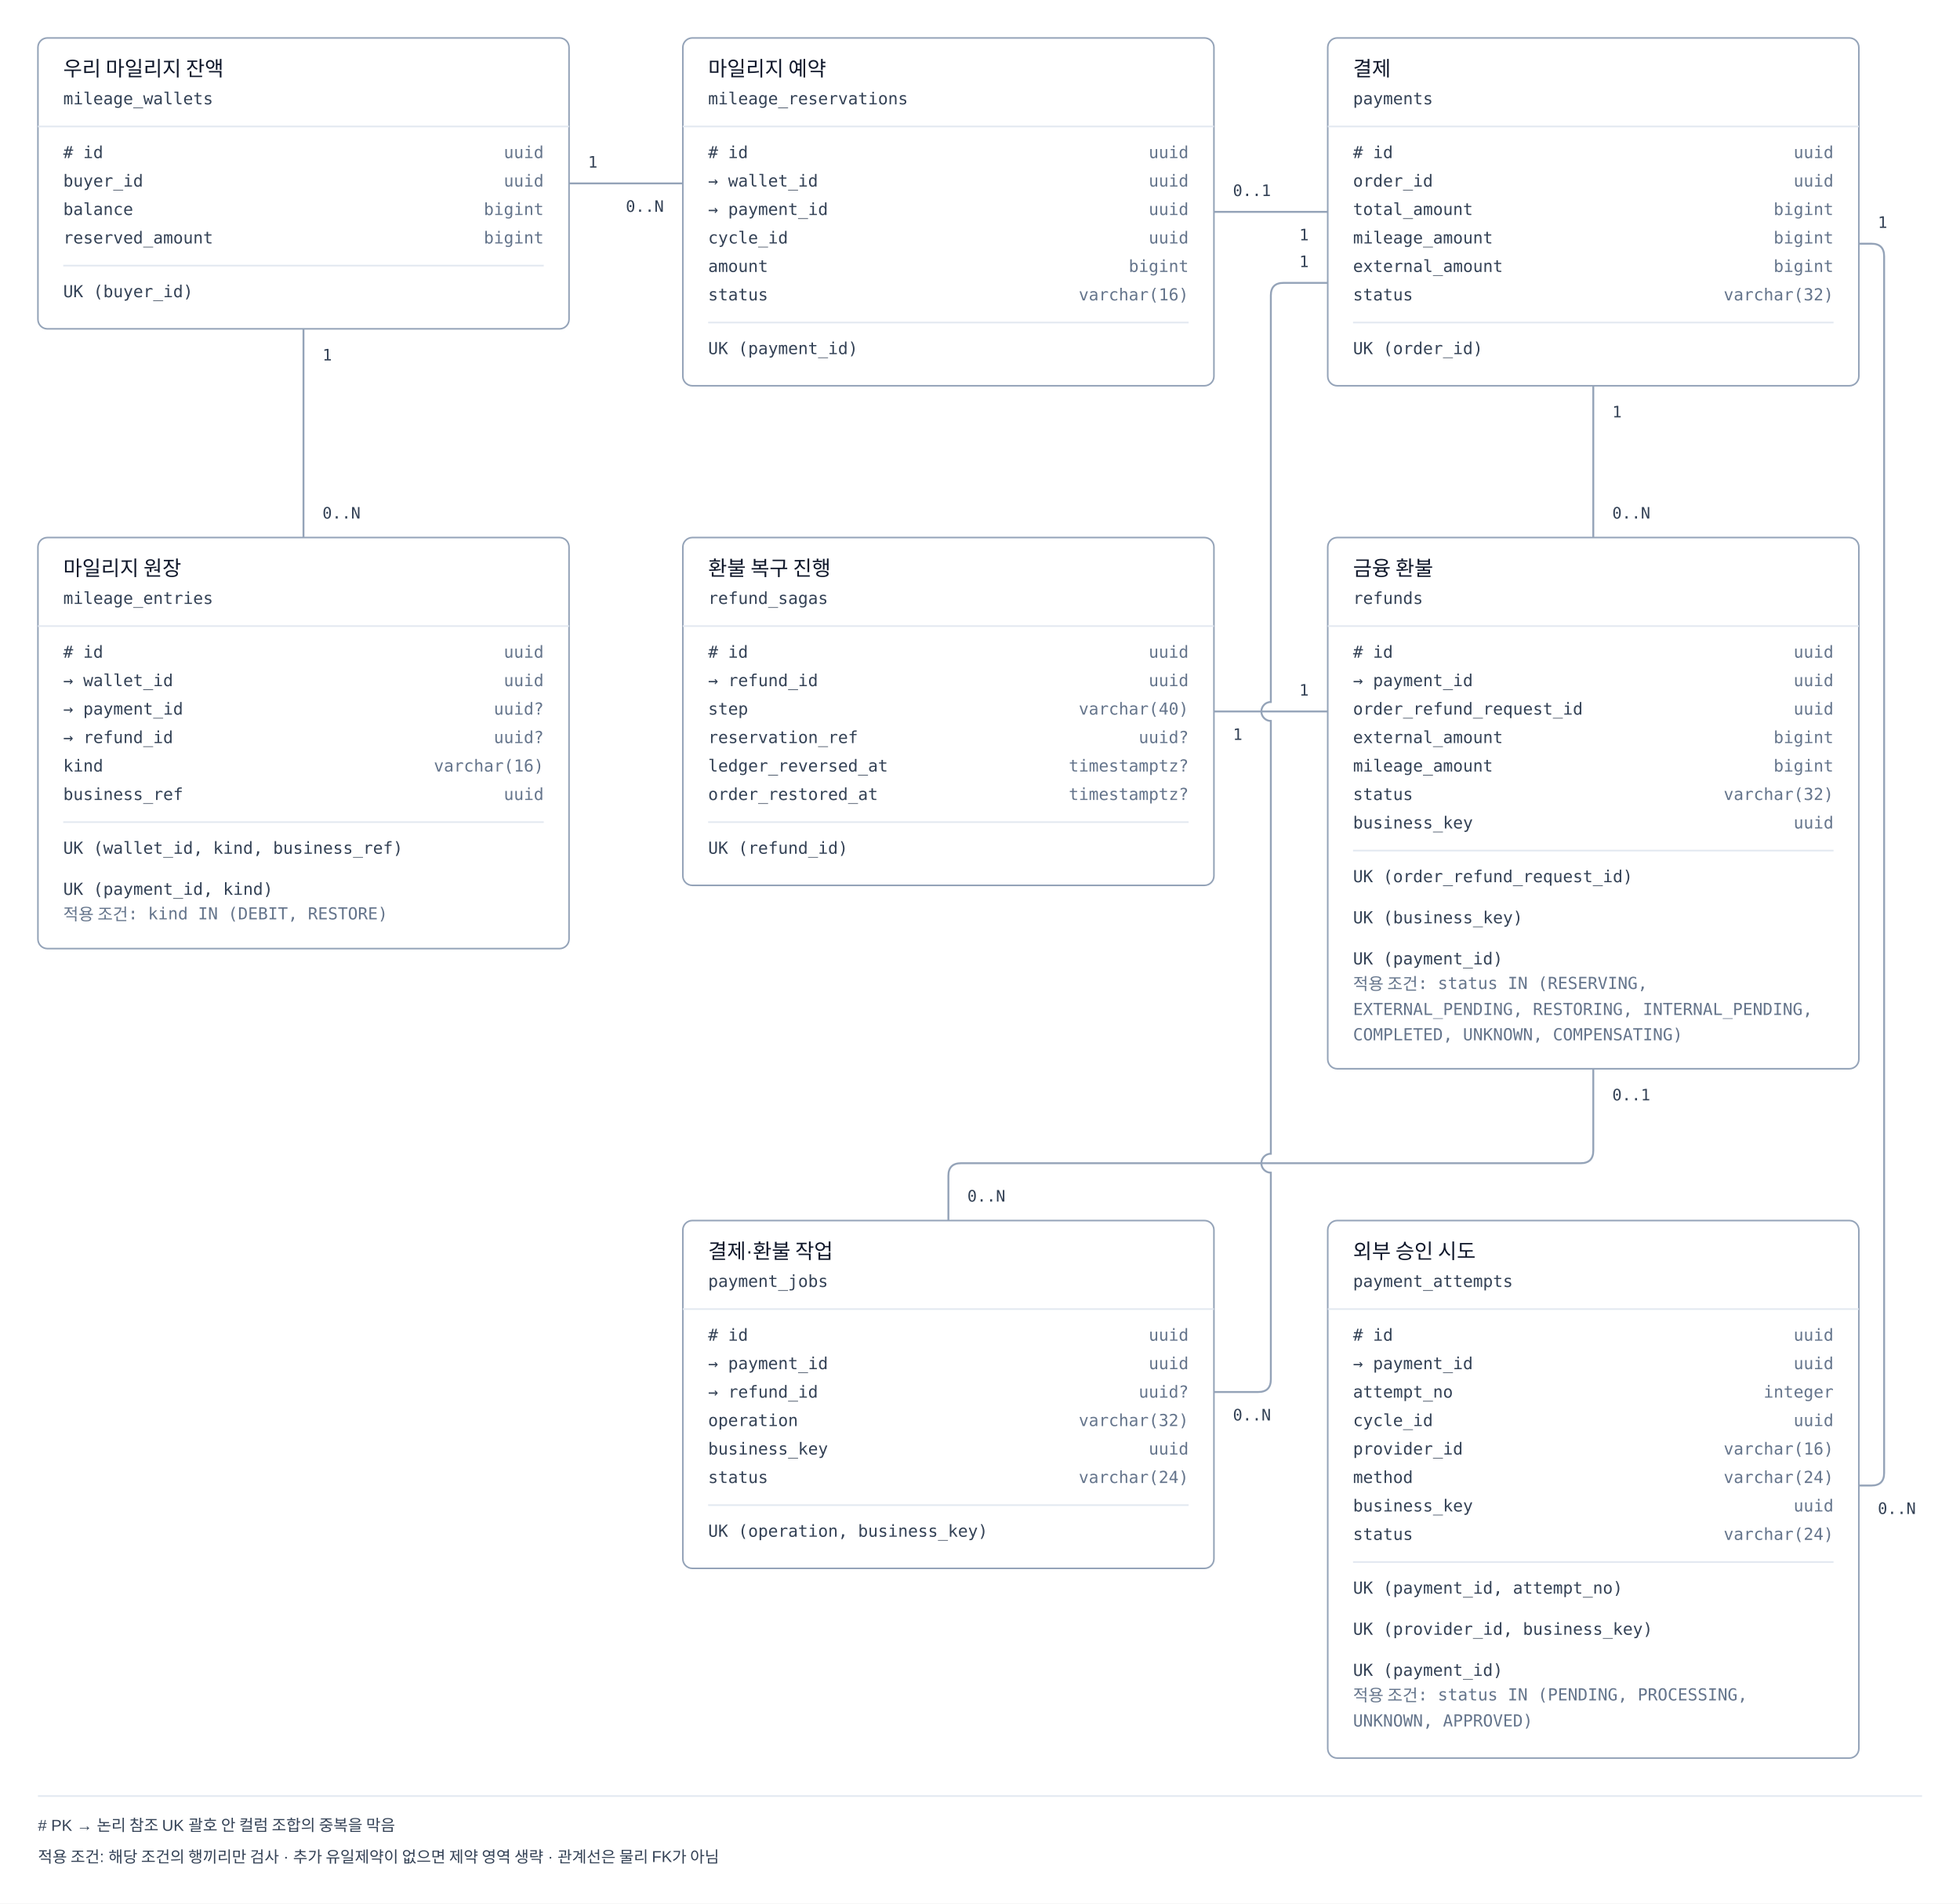
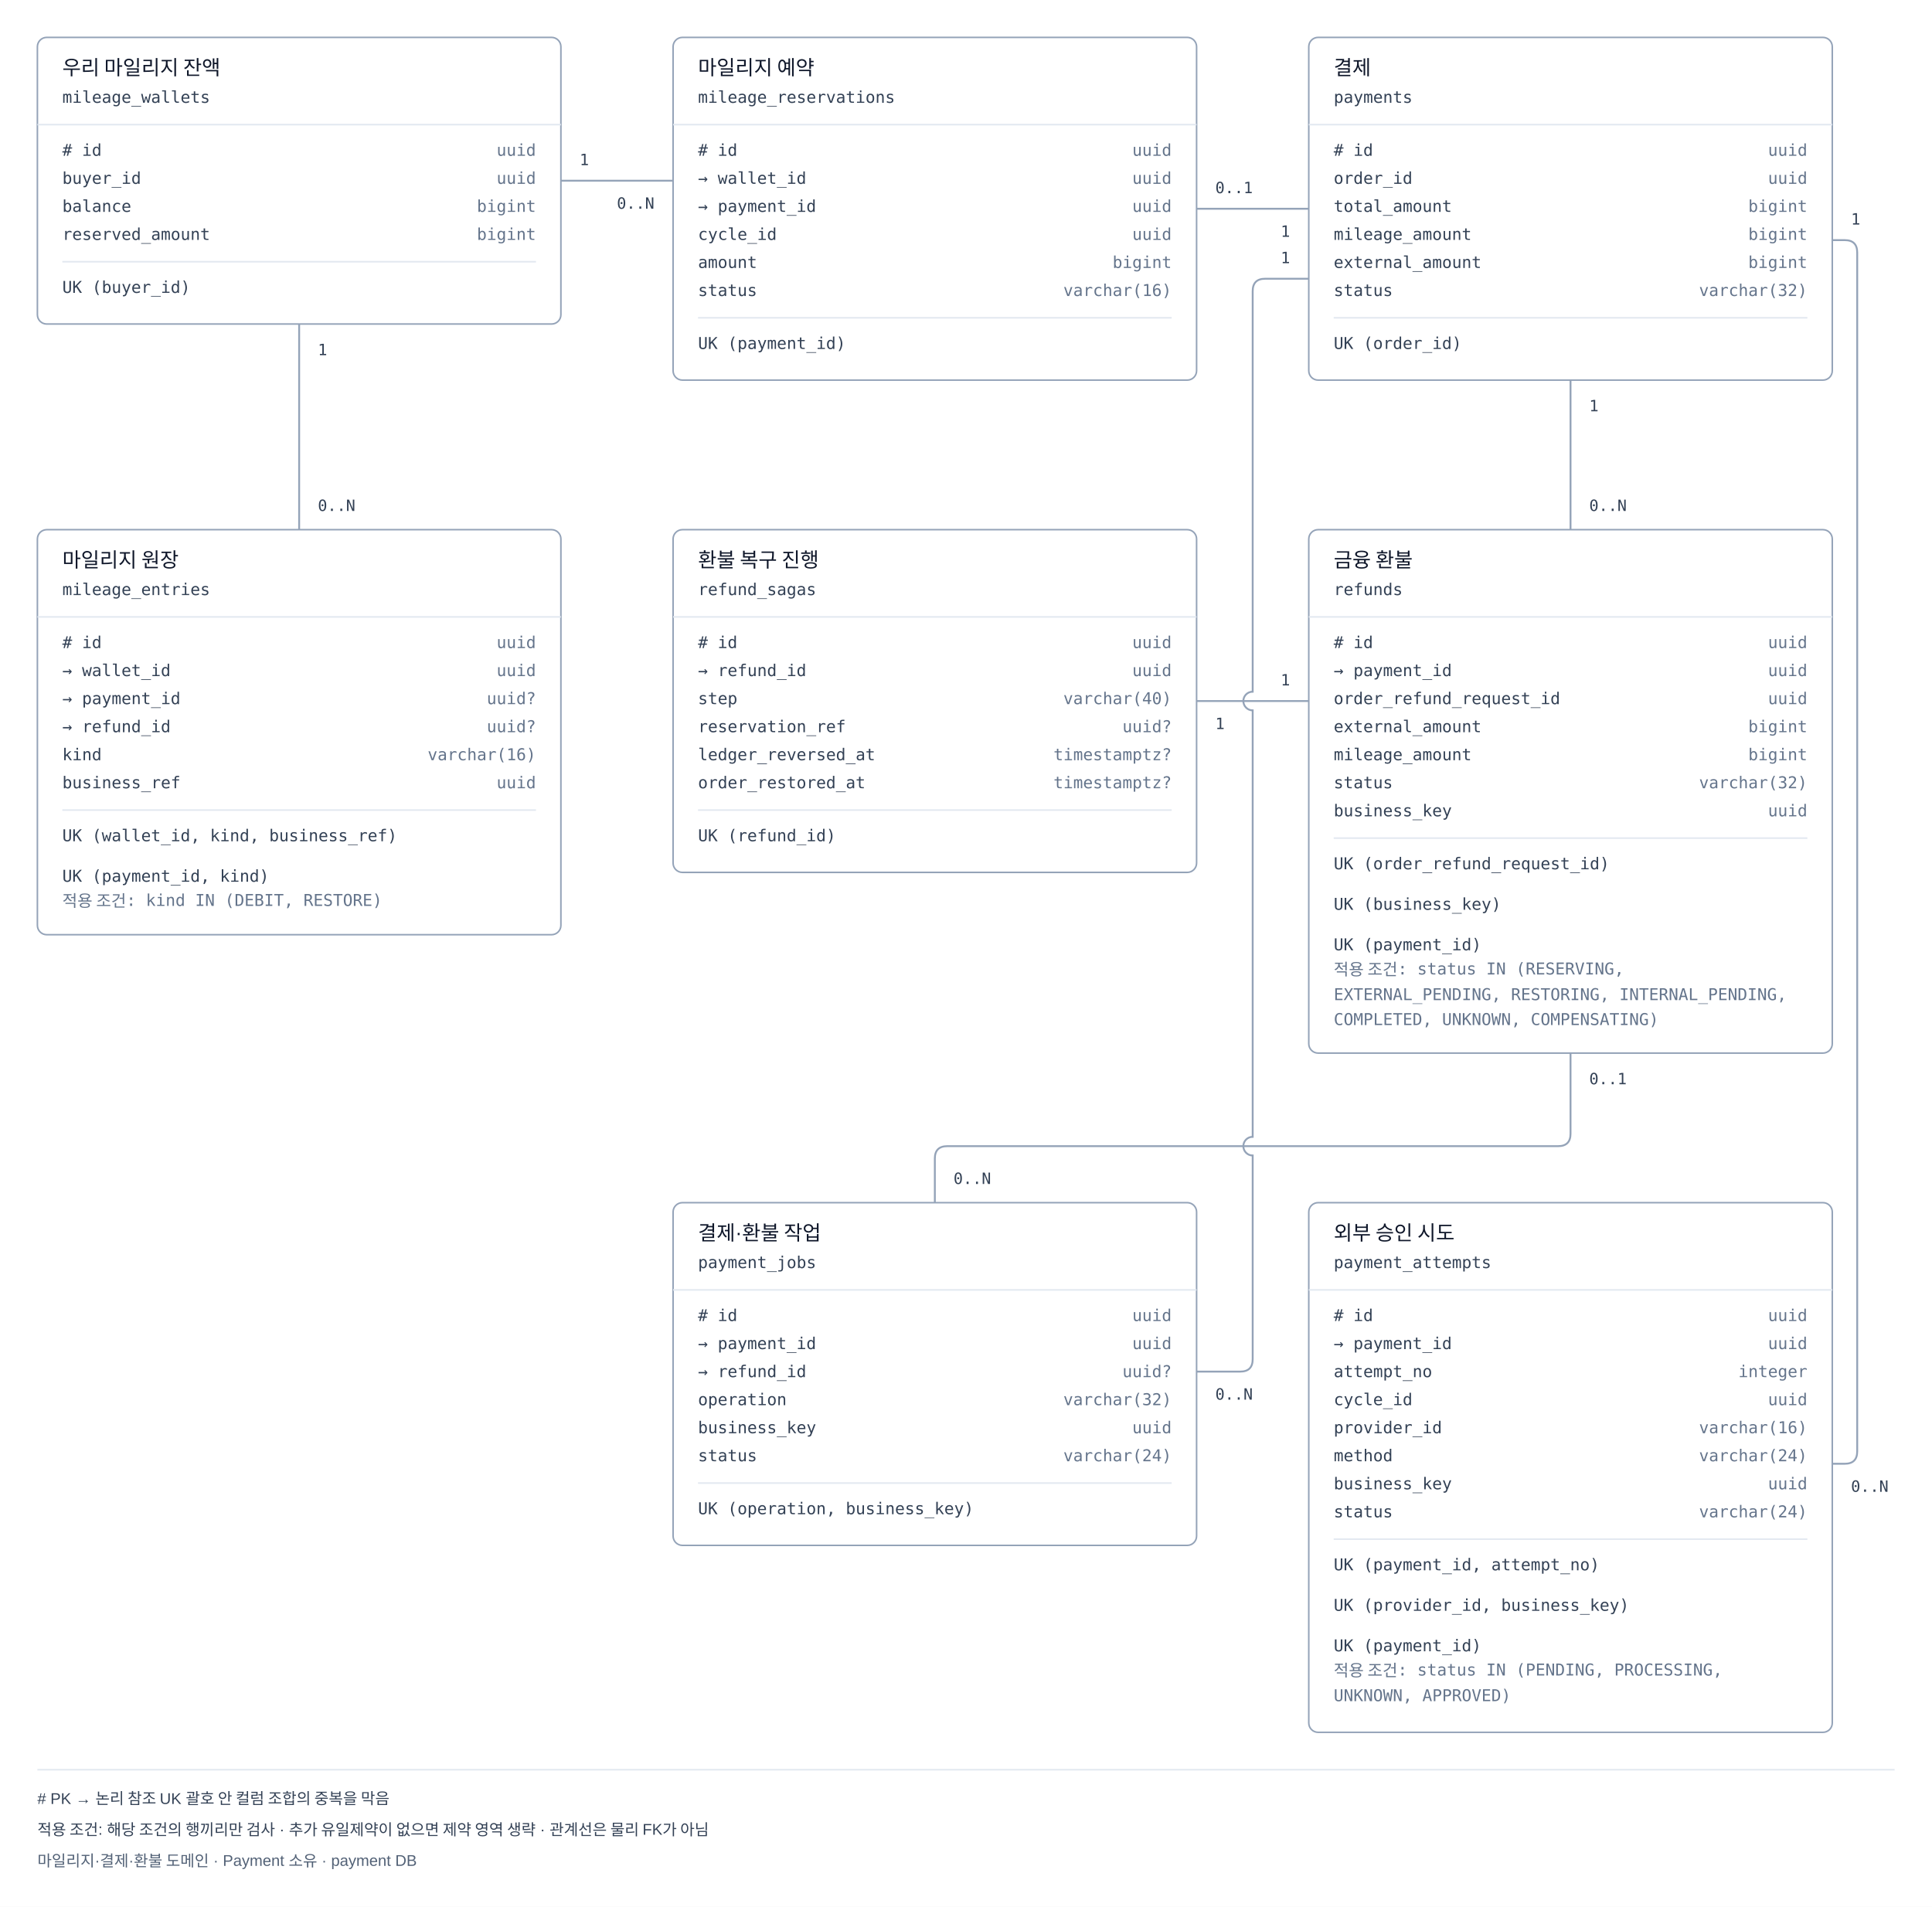
- <svg xmlns="http://www.w3.org/2000/svg" width="1240" height="1204" viewBox="0 0 1240 1204" role="img" aria-labelledby="title desc">
-   <rect width="1240" height="1204" fill="#ffffff" />
+ <svg xmlns="http://www.w3.org/2000/svg" width="1240" height="1224" viewBox="0 0 1240 1224" role="img" aria-labelledby="title desc">
+   <rect width="1240" height="1224" fill="#ffffff" />
  <path data-relation="mileage_wallets:mileage_reservations" d="M360,116 L432,116" fill="none" stroke="#94a3b8" stroke-width="1.2" stroke-linecap="round" />
  <path data-relation="mileage_reservations:payments" d="M768,134 L840,134" fill="none" stroke="#94a3b8" stroke-width="1.2" stroke-linecap="round" />
  <path data-relation="mileage_wallets:mileage_entries" d="M192,208 L192,340" fill="none" stroke="#94a3b8" stroke-width="1.2" stroke-linecap="round" />
  <path data-relation="payments:refunds" d="M1008,244 L1008,340" fill="none" stroke="#94a3b8" stroke-width="1.2" stroke-linecap="round" />
  <path data-relation="refunds:refund_sagas" d="M840,450 L768,450" fill="none" stroke="#94a3b8" stroke-width="1.2" stroke-linecap="round" />
  <path data-relation="refunds:payment_jobs" d="M1008,676 L1008,727.733 Q1008,735.733 1000,735.733 L608,735.733 Q600,735.733 600,743.733 L600,772" fill="none" stroke="#94a3b8" stroke-width="1.2" stroke-linecap="round" />
  <path data-relation="payments:payment_attempts" d="M1176,154.141 L1184,154.141 Q1192,154.141 1192,162.141 L1192,931.604 Q1192,939.604 1184,939.604 L1176,939.604" fill="none" stroke="#94a3b8" stroke-width="1.2" stroke-linecap="round" />
  <path data-relation="payments:payment_jobs" d="M840,178.929 L812,178.929 Q804,178.929 804,186.929 L804,444 a6,6 0 0,0 0,12 L804,729.733 a6,6 0 0,0 0,12 L804,872.449 Q804,880.449 796,880.449 L768,880.449" fill="none" stroke="#94a3b8" stroke-width="1.2" stroke-linecap="round" />
  <g data-entity="mileage_wallets" data-box="24,24,336,184">
    <rect x="24.0" y="24" width="336.0" height="184" rx="6" fill="#ffffff" stroke="#94a3b8" stroke-width="1" />
    <text x="40.0" y="48" fill="#0f172a" font-family="Geist, Arial, Apple SD Gothic Neo, sans-serif" font-size="13" font-weight="500" data-role="entity-title">우리 마일리지 잔액</text>
    <text x="40.0" y="66" fill="#334155" font-family="Geist Mono, SFMono-Regular, monospace" font-size="10.5" font-weight="400" data-role="table-name">mileage_wallets</text>
    <path d="M24,80h336" stroke="#e2e8f0" />
    <text x="40.0" y="100" fill="#334155" font-family="Geist Mono, SFMono-Regular, monospace" font-size="10.5" font-weight="400" data-role="field">
      <tspan x="40.0"># id</tspan>
      <tspan x="344.0" text-anchor="end" fill="#64748b"> uuid</tspan>
    </text>
    <text x="40.0" y="118" fill="#334155" font-family="Geist Mono, SFMono-Regular, monospace" font-size="10.5" font-weight="400" data-role="field">
      <tspan x="40.0">buyer_id</tspan>
      <tspan x="344.0" text-anchor="end" fill="#64748b"> uuid</tspan>
    </text>
    <text x="40.0" y="136" fill="#334155" font-family="Geist Mono, SFMono-Regular, monospace" font-size="10.5" font-weight="400" data-role="field">
      <tspan x="40.0">balance</tspan>
      <tspan x="344.0" text-anchor="end" fill="#64748b"> bigint</tspan>
    </text>
    <text x="40.0" y="154" fill="#334155" font-family="Geist Mono, SFMono-Regular, monospace" font-size="10.5" font-weight="400" data-role="field">
      <tspan x="40.0">reserved_amount</tspan>
      <tspan x="344.0" text-anchor="end" fill="#64748b"> bigint</tspan>
    </text>
    <path d="M40,168h304" stroke="#e2e8f0" />
    <g data-constraint="UK" data-columns="buyer_id" data-condition="">
      <text x="40.0" y="188" fill="#334155" font-family="Geist Mono, SFMono-Regular, monospace" font-size="10.5" font-weight="500" data-role="unique-key">UK (buyer_id)</text>
    </g>
  </g>
  <g data-entity="mileage_reservations" data-box="432,24,336,220">
    <rect x="432.0" y="24" width="336.0" height="220" rx="6" fill="#ffffff" stroke="#94a3b8" stroke-width="1" />
    <text x="448.0" y="48" fill="#0f172a" font-family="Geist, Arial, Apple SD Gothic Neo, sans-serif" font-size="13" font-weight="500" data-role="entity-title">마일리지 예약</text>
    <text x="448.0" y="66" fill="#334155" font-family="Geist Mono, SFMono-Regular, monospace" font-size="10.5" font-weight="400" data-role="table-name">mileage_reservations</text>
    <path d="M432,80h336" stroke="#e2e8f0" />
    <text x="448.0" y="100" fill="#334155" font-family="Geist Mono, SFMono-Regular, monospace" font-size="10.5" font-weight="400" data-role="field">
      <tspan x="448.0"># id</tspan>
      <tspan x="752.0" text-anchor="end" fill="#64748b"> uuid</tspan>
    </text>
    <text x="448.0" y="118" fill="#334155" font-family="Geist Mono, SFMono-Regular, monospace" font-size="10.5" font-weight="400" data-role="field">
      <tspan x="448.0">→ wallet_id</tspan>
      <tspan x="752.0" text-anchor="end" fill="#64748b"> uuid</tspan>
    </text>
    <text x="448.0" y="136" fill="#334155" font-family="Geist Mono, SFMono-Regular, monospace" font-size="10.5" font-weight="400" data-role="field">
      <tspan x="448.0">→ payment_id</tspan>
      <tspan x="752.0" text-anchor="end" fill="#64748b"> uuid</tspan>
    </text>
    <text x="448.0" y="154" fill="#334155" font-family="Geist Mono, SFMono-Regular, monospace" font-size="10.5" font-weight="400" data-role="field">
      <tspan x="448.0">cycle_id</tspan>
      <tspan x="752.0" text-anchor="end" fill="#64748b"> uuid</tspan>
    </text>
    <text x="448.0" y="172" fill="#334155" font-family="Geist Mono, SFMono-Regular, monospace" font-size="10.5" font-weight="400" data-role="field">
      <tspan x="448.0">amount</tspan>
      <tspan x="752.0" text-anchor="end" fill="#64748b"> bigint</tspan>
    </text>
    <text x="448.0" y="190" fill="#334155" font-family="Geist Mono, SFMono-Regular, monospace" font-size="10.5" font-weight="400" data-role="field">
      <tspan x="448.0">status</tspan>
      <tspan x="752.0" text-anchor="end" fill="#64748b"> varchar(16)</tspan>
    </text>
    <path d="M448,204h304" stroke="#e2e8f0" />
    <g data-constraint="UK" data-columns="payment_id" data-condition="">
      <text x="448.0" y="224" fill="#334155" font-family="Geist Mono, SFMono-Regular, monospace" font-size="10.5" font-weight="500" data-role="unique-key">UK (payment_id)</text>
    </g>
  </g>
  <g data-entity="payments" data-box="840,24,336,220">
    <rect x="840.0" y="24" width="336.0" height="220" rx="6" fill="#ffffff" stroke="#94a3b8" stroke-width="1" />
    <text x="856.0" y="48" fill="#0f172a" font-family="Geist, Arial, Apple SD Gothic Neo, sans-serif" font-size="13" font-weight="500" data-role="entity-title">결제</text>
    <text x="856.0" y="66" fill="#334155" font-family="Geist Mono, SFMono-Regular, monospace" font-size="10.5" font-weight="400" data-role="table-name">payments</text>
    <path d="M840,80h336" stroke="#e2e8f0" />
    <text x="856.0" y="100" fill="#334155" font-family="Geist Mono, SFMono-Regular, monospace" font-size="10.5" font-weight="400" data-role="field">
      <tspan x="856.0"># id</tspan>
      <tspan x="1160.0" text-anchor="end" fill="#64748b"> uuid</tspan>
    </text>
    <text x="856.0" y="118" fill="#334155" font-family="Geist Mono, SFMono-Regular, monospace" font-size="10.5" font-weight="400" data-role="field">
      <tspan x="856.0">order_id</tspan>
      <tspan x="1160.0" text-anchor="end" fill="#64748b"> uuid</tspan>
    </text>
    <text x="856.0" y="136" fill="#334155" font-family="Geist Mono, SFMono-Regular, monospace" font-size="10.5" font-weight="400" data-role="field">
      <tspan x="856.0">total_amount</tspan>
      <tspan x="1160.0" text-anchor="end" fill="#64748b"> bigint</tspan>
    </text>
    <text x="856.0" y="154" fill="#334155" font-family="Geist Mono, SFMono-Regular, monospace" font-size="10.5" font-weight="400" data-role="field">
      <tspan x="856.0">mileage_amount</tspan>
      <tspan x="1160.0" text-anchor="end" fill="#64748b"> bigint</tspan>
    </text>
    <text x="856.0" y="172" fill="#334155" font-family="Geist Mono, SFMono-Regular, monospace" font-size="10.5" font-weight="400" data-role="field">
      <tspan x="856.0">external_amount</tspan>
      <tspan x="1160.0" text-anchor="end" fill="#64748b"> bigint</tspan>
    </text>
    <text x="856.0" y="190" fill="#334155" font-family="Geist Mono, SFMono-Regular, monospace" font-size="10.5" font-weight="400" data-role="field">
      <tspan x="856.0">status</tspan>
      <tspan x="1160.0" text-anchor="end" fill="#64748b"> varchar(32)</tspan>
    </text>
    <path d="M856,204h304" stroke="#e2e8f0" />
    <g data-constraint="UK" data-columns="order_id" data-condition="">
      <text x="856.0" y="224" fill="#334155" font-family="Geist Mono, SFMono-Regular, monospace" font-size="10.5" font-weight="500" data-role="unique-key">UK (order_id)</text>
    </g>
  </g>
  <g data-entity="mileage_entries" data-box="24,340,336,260">
    <rect x="24.0" y="340" width="336.0" height="260" rx="6" fill="#ffffff" stroke="#94a3b8" stroke-width="1" />
    <text x="40.0" y="364" fill="#0f172a" font-family="Geist, Arial, Apple SD Gothic Neo, sans-serif" font-size="13" font-weight="500" data-role="entity-title">마일리지 원장</text>
    <text x="40.0" y="382" fill="#334155" font-family="Geist Mono, SFMono-Regular, monospace" font-size="10.5" font-weight="400" data-role="table-name">mileage_entries</text>
    <path d="M24,396h336" stroke="#e2e8f0" />
    <text x="40.0" y="416" fill="#334155" font-family="Geist Mono, SFMono-Regular, monospace" font-size="10.5" font-weight="400" data-role="field">
      <tspan x="40.0"># id</tspan>
      <tspan x="344.0" text-anchor="end" fill="#64748b"> uuid</tspan>
    </text>
    <text x="40.0" y="434" fill="#334155" font-family="Geist Mono, SFMono-Regular, monospace" font-size="10.5" font-weight="400" data-role="field">
      <tspan x="40.0">→ wallet_id</tspan>
      <tspan x="344.0" text-anchor="end" fill="#64748b"> uuid</tspan>
    </text>
    <text x="40.0" y="452" fill="#334155" font-family="Geist Mono, SFMono-Regular, monospace" font-size="10.5" font-weight="400" data-role="field">
      <tspan x="40.0">→ payment_id</tspan>
      <tspan x="344.0" text-anchor="end" fill="#64748b"> uuid?</tspan>
    </text>
    <text x="40.0" y="470" fill="#334155" font-family="Geist Mono, SFMono-Regular, monospace" font-size="10.5" font-weight="400" data-role="field">
      <tspan x="40.0">→ refund_id</tspan>
      <tspan x="344.0" text-anchor="end" fill="#64748b"> uuid?</tspan>
    </text>
    <text x="40.0" y="488" fill="#334155" font-family="Geist Mono, SFMono-Regular, monospace" font-size="10.5" font-weight="400" data-role="field">
      <tspan x="40.0">kind</tspan>
      <tspan x="344.0" text-anchor="end" fill="#64748b"> varchar(16)</tspan>
    </text>
    <text x="40.0" y="506" fill="#334155" font-family="Geist Mono, SFMono-Regular, monospace" font-size="10.5" font-weight="400" data-role="field">
      <tspan x="40.0">business_ref</tspan>
      <tspan x="344.0" text-anchor="end" fill="#64748b"> uuid</tspan>
    </text>
    <path d="M40,520h304" stroke="#e2e8f0" />
    <g data-constraint="UK" data-columns="wallet_id,kind,business_ref" data-condition="">
      <text x="40.0" y="540" fill="#334155" font-family="Geist Mono, SFMono-Regular, monospace" font-size="10.5" font-weight="500" data-role="unique-key">UK (wallet_id, kind, business_ref)</text>
    </g>
    <g data-constraint="PUK" data-columns="payment_id,kind" data-condition="kind IN (DEBIT,RESTORE)">
      <text x="40.0" y="566" fill="#334155" font-family="Geist Mono, SFMono-Regular, monospace" font-size="10.5" font-weight="500" data-role="unique-key">UK (payment_id, kind)</text>
      <text x="40.0" y="582" fill="#64748b" font-family="Geist Mono, SFMono-Regular, monospace" font-size="10.5" font-weight="400" data-role="unique-condition">적용 조건: kind IN (DEBIT, RESTORE)</text>
    </g>
  </g>
  <g data-entity="refund_sagas" data-box="432,340,336,220">
    <rect x="432.0" y="340" width="336.0" height="220" rx="6" fill="#ffffff" stroke="#94a3b8" stroke-width="1" />
    <text x="448.0" y="364" fill="#0f172a" font-family="Geist, Arial, Apple SD Gothic Neo, sans-serif" font-size="13" font-weight="500" data-role="entity-title">환불 복구 진행</text>
    <text x="448.0" y="382" fill="#334155" font-family="Geist Mono, SFMono-Regular, monospace" font-size="10.5" font-weight="400" data-role="table-name">refund_sagas</text>
    <path d="M432,396h336" stroke="#e2e8f0" />
    <text x="448.0" y="416" fill="#334155" font-family="Geist Mono, SFMono-Regular, monospace" font-size="10.5" font-weight="400" data-role="field">
      <tspan x="448.0"># id</tspan>
      <tspan x="752.0" text-anchor="end" fill="#64748b"> uuid</tspan>
    </text>
    <text x="448.0" y="434" fill="#334155" font-family="Geist Mono, SFMono-Regular, monospace" font-size="10.5" font-weight="400" data-role="field">
      <tspan x="448.0">→ refund_id</tspan>
      <tspan x="752.0" text-anchor="end" fill="#64748b"> uuid</tspan>
    </text>
    <text x="448.0" y="452" fill="#334155" font-family="Geist Mono, SFMono-Regular, monospace" font-size="10.5" font-weight="400" data-role="field">
      <tspan x="448.0">step</tspan>
      <tspan x="752.0" text-anchor="end" fill="#64748b"> varchar(40)</tspan>
    </text>
    <text x="448.0" y="470" fill="#334155" font-family="Geist Mono, SFMono-Regular, monospace" font-size="10.5" font-weight="400" data-role="field">
      <tspan x="448.0">reservation_ref</tspan>
      <tspan x="752.0" text-anchor="end" fill="#64748b"> uuid?</tspan>
    </text>
    <text x="448.0" y="488" fill="#334155" font-family="Geist Mono, SFMono-Regular, monospace" font-size="10.5" font-weight="400" data-role="field">
      <tspan x="448.0">ledger_reversed_at</tspan>
      <tspan x="752.0" text-anchor="end" fill="#64748b"> timestamptz?</tspan>
    </text>
    <text x="448.0" y="506" fill="#334155" font-family="Geist Mono, SFMono-Regular, monospace" font-size="10.5" font-weight="400" data-role="field">
      <tspan x="448.0">order_restored_at</tspan>
      <tspan x="752.0" text-anchor="end" fill="#64748b"> timestamptz?</tspan>
    </text>
    <path d="M448,520h304" stroke="#e2e8f0" />
    <g data-constraint="UK" data-columns="refund_id" data-condition="">
      <text x="448.0" y="540" fill="#334155" font-family="Geist Mono, SFMono-Regular, monospace" font-size="10.5" font-weight="500" data-role="unique-key">UK (refund_id)</text>
    </g>
  </g>
  <g data-entity="refunds" data-box="840,340,336,336">
    <rect x="840.0" y="340" width="336.0" height="336" rx="6" fill="#ffffff" stroke="#94a3b8" stroke-width="1" />
    <text x="856.0" y="364" fill="#0f172a" font-family="Geist, Arial, Apple SD Gothic Neo, sans-serif" font-size="13" font-weight="500" data-role="entity-title">금융 환불</text>
    <text x="856.0" y="382" fill="#334155" font-family="Geist Mono, SFMono-Regular, monospace" font-size="10.5" font-weight="400" data-role="table-name">refunds</text>
    <path d="M840,396h336" stroke="#e2e8f0" />
    <text x="856.0" y="416" fill="#334155" font-family="Geist Mono, SFMono-Regular, monospace" font-size="10.5" font-weight="400" data-role="field">
      <tspan x="856.0"># id</tspan>
      <tspan x="1160.0" text-anchor="end" fill="#64748b"> uuid</tspan>
    </text>
    <text x="856.0" y="434" fill="#334155" font-family="Geist Mono, SFMono-Regular, monospace" font-size="10.5" font-weight="400" data-role="field">
      <tspan x="856.0">→ payment_id</tspan>
      <tspan x="1160.0" text-anchor="end" fill="#64748b"> uuid</tspan>
    </text>
    <text x="856.0" y="452" fill="#334155" font-family="Geist Mono, SFMono-Regular, monospace" font-size="10.5" font-weight="400" data-role="field">
      <tspan x="856.0">order_refund_request_id</tspan>
      <tspan x="1160.0" text-anchor="end" fill="#64748b"> uuid</tspan>
    </text>
    <text x="856.0" y="470" fill="#334155" font-family="Geist Mono, SFMono-Regular, monospace" font-size="10.5" font-weight="400" data-role="field">
      <tspan x="856.0">external_amount</tspan>
      <tspan x="1160.0" text-anchor="end" fill="#64748b"> bigint</tspan>
    </text>
    <text x="856.0" y="488" fill="#334155" font-family="Geist Mono, SFMono-Regular, monospace" font-size="10.5" font-weight="400" data-role="field">
      <tspan x="856.0">mileage_amount</tspan>
      <tspan x="1160.0" text-anchor="end" fill="#64748b"> bigint</tspan>
    </text>
    <text x="856.0" y="506" fill="#334155" font-family="Geist Mono, SFMono-Regular, monospace" font-size="10.5" font-weight="400" data-role="field">
      <tspan x="856.0">status</tspan>
      <tspan x="1160.0" text-anchor="end" fill="#64748b"> varchar(32)</tspan>
    </text>
    <text x="856.0" y="524" fill="#334155" font-family="Geist Mono, SFMono-Regular, monospace" font-size="10.5" font-weight="400" data-role="field">
      <tspan x="856.0">business_key</tspan>
      <tspan x="1160.0" text-anchor="end" fill="#64748b"> uuid</tspan>
    </text>
    <path d="M856,538h304" stroke="#e2e8f0" />
    <g data-constraint="UK" data-columns="order_refund_request_id" data-condition="">
      <text x="856.0" y="558" fill="#334155" font-family="Geist Mono, SFMono-Regular, monospace" font-size="10.5" font-weight="500" data-role="unique-key">UK (order_refund_request_id)</text>
    </g>
    <g data-constraint="UK" data-columns="business_key" data-condition="">
      <text x="856.0" y="584" fill="#334155" font-family="Geist Mono, SFMono-Regular, monospace" font-size="10.5" font-weight="500" data-role="unique-key">UK (business_key)</text>
    </g>
    <g data-constraint="PUK" data-columns="payment_id" data-condition="status IN (RESERVING,EXTERNAL_PENDING,RESTORING,INTERNAL_PENDING,COMPLETED,UNKNOWN,COMPENSATING)">
      <text x="856.0" y="610" fill="#334155" font-family="Geist Mono, SFMono-Regular, monospace" font-size="10.5" font-weight="500" data-role="unique-key">UK (payment_id)</text>
      <text x="856.0" y="626" fill="#64748b" font-family="Geist Mono, SFMono-Regular, monospace" font-size="10.5" font-weight="400" data-role="unique-condition">적용 조건: status IN (RESERVING,</text>
      <text x="856.0" y="642" fill="#64748b" font-family="Geist Mono, SFMono-Regular, monospace" font-size="10.5" font-weight="400" data-role="unique-condition">EXTERNAL_PENDING, RESTORING, INTERNAL_PENDING,</text>
      <text x="856.0" y="658" fill="#64748b" font-family="Geist Mono, SFMono-Regular, monospace" font-size="10.5" font-weight="400" data-role="unique-condition">COMPLETED, UNKNOWN, COMPENSATING)</text>
    </g>
  </g>
  <g data-entity="payment_jobs" data-box="432,772,336,220">
    <rect x="432.0" y="772" width="336.0" height="220" rx="6" fill="#ffffff" stroke="#94a3b8" stroke-width="1" />
    <text x="448.0" y="796" fill="#0f172a" font-family="Geist, Arial, Apple SD Gothic Neo, sans-serif" font-size="13" font-weight="500" data-role="entity-title">결제·환불 작업</text>
    <text x="448.0" y="814" fill="#334155" font-family="Geist Mono, SFMono-Regular, monospace" font-size="10.5" font-weight="400" data-role="table-name">payment_jobs</text>
    <path d="M432,828h336" stroke="#e2e8f0" />
    <text x="448.0" y="848" fill="#334155" font-family="Geist Mono, SFMono-Regular, monospace" font-size="10.5" font-weight="400" data-role="field">
      <tspan x="448.0"># id</tspan>
      <tspan x="752.0" text-anchor="end" fill="#64748b"> uuid</tspan>
    </text>
    <text x="448.0" y="866" fill="#334155" font-family="Geist Mono, SFMono-Regular, monospace" font-size="10.5" font-weight="400" data-role="field">
      <tspan x="448.0">→ payment_id</tspan>
      <tspan x="752.0" text-anchor="end" fill="#64748b"> uuid</tspan>
    </text>
    <text x="448.0" y="884" fill="#334155" font-family="Geist Mono, SFMono-Regular, monospace" font-size="10.5" font-weight="400" data-role="field">
      <tspan x="448.0">→ refund_id</tspan>
      <tspan x="752.0" text-anchor="end" fill="#64748b"> uuid?</tspan>
    </text>
    <text x="448.0" y="902" fill="#334155" font-family="Geist Mono, SFMono-Regular, monospace" font-size="10.5" font-weight="400" data-role="field">
      <tspan x="448.0">operation</tspan>
      <tspan x="752.0" text-anchor="end" fill="#64748b"> varchar(32)</tspan>
    </text>
    <text x="448.0" y="920" fill="#334155" font-family="Geist Mono, SFMono-Regular, monospace" font-size="10.5" font-weight="400" data-role="field">
      <tspan x="448.0">business_key</tspan>
      <tspan x="752.0" text-anchor="end" fill="#64748b"> uuid</tspan>
    </text>
    <text x="448.0" y="938" fill="#334155" font-family="Geist Mono, SFMono-Regular, monospace" font-size="10.5" font-weight="400" data-role="field">
      <tspan x="448.0">status</tspan>
      <tspan x="752.0" text-anchor="end" fill="#64748b"> varchar(24)</tspan>
    </text>
    <path d="M448,952h304" stroke="#e2e8f0" />
    <g data-constraint="UK" data-columns="operation,business_key" data-condition="">
      <text x="448.0" y="972" fill="#334155" font-family="Geist Mono, SFMono-Regular, monospace" font-size="10.5" font-weight="500" data-role="unique-key">UK (operation, business_key)</text>
    </g>
  </g>
  <g data-entity="payment_attempts" data-box="840,772,336,340">
    <rect x="840.0" y="772" width="336.0" height="340" rx="6" fill="#ffffff" stroke="#94a3b8" stroke-width="1" />
    <text x="856.0" y="796" fill="#0f172a" font-family="Geist, Arial, Apple SD Gothic Neo, sans-serif" font-size="13" font-weight="500" data-role="entity-title">외부 승인 시도</text>
    <text x="856.0" y="814" fill="#334155" font-family="Geist Mono, SFMono-Regular, monospace" font-size="10.5" font-weight="400" data-role="table-name">payment_attempts</text>
    <path d="M840,828h336" stroke="#e2e8f0" />
    <text x="856.0" y="848" fill="#334155" font-family="Geist Mono, SFMono-Regular, monospace" font-size="10.5" font-weight="400" data-role="field">
      <tspan x="856.0"># id</tspan>
      <tspan x="1160.0" text-anchor="end" fill="#64748b"> uuid</tspan>
    </text>
    <text x="856.0" y="866" fill="#334155" font-family="Geist Mono, SFMono-Regular, monospace" font-size="10.5" font-weight="400" data-role="field">
      <tspan x="856.0">→ payment_id</tspan>
      <tspan x="1160.0" text-anchor="end" fill="#64748b"> uuid</tspan>
    </text>
    <text x="856.0" y="884" fill="#334155" font-family="Geist Mono, SFMono-Regular, monospace" font-size="10.5" font-weight="400" data-role="field">
      <tspan x="856.0">attempt_no</tspan>
      <tspan x="1160.0" text-anchor="end" fill="#64748b"> integer</tspan>
    </text>
    <text x="856.0" y="902" fill="#334155" font-family="Geist Mono, SFMono-Regular, monospace" font-size="10.5" font-weight="400" data-role="field">
      <tspan x="856.0">cycle_id</tspan>
      <tspan x="1160.0" text-anchor="end" fill="#64748b"> uuid</tspan>
    </text>
    <text x="856.0" y="920" fill="#334155" font-family="Geist Mono, SFMono-Regular, monospace" font-size="10.5" font-weight="400" data-role="field">
      <tspan x="856.0">provider_id</tspan>
      <tspan x="1160.0" text-anchor="end" fill="#64748b"> varchar(16)</tspan>
    </text>
    <text x="856.0" y="938" fill="#334155" font-family="Geist Mono, SFMono-Regular, monospace" font-size="10.5" font-weight="400" data-role="field">
      <tspan x="856.0">method</tspan>
      <tspan x="1160.0" text-anchor="end" fill="#64748b"> varchar(24)</tspan>
    </text>
    <text x="856.0" y="956" fill="#334155" font-family="Geist Mono, SFMono-Regular, monospace" font-size="10.5" font-weight="400" data-role="field">
      <tspan x="856.0">business_key</tspan>
      <tspan x="1160.0" text-anchor="end" fill="#64748b"> uuid</tspan>
    </text>
    <text x="856.0" y="974" fill="#334155" font-family="Geist Mono, SFMono-Regular, monospace" font-size="10.5" font-weight="400" data-role="field">
      <tspan x="856.0">status</tspan>
      <tspan x="1160.0" text-anchor="end" fill="#64748b"> varchar(24)</tspan>
    </text>
    <path d="M856,988h304" stroke="#e2e8f0" />
    <g data-constraint="UK" data-columns="payment_id,attempt_no" data-condition="">
      <text x="856.0" y="1008" fill="#334155" font-family="Geist Mono, SFMono-Regular, monospace" font-size="10.5" font-weight="500" data-role="unique-key">UK (payment_id, attempt_no)</text>
    </g>
    <g data-constraint="UK" data-columns="provider_id,business_key" data-condition="">
      <text x="856.0" y="1034" fill="#334155" font-family="Geist Mono, SFMono-Regular, monospace" font-size="10.5" font-weight="500" data-role="unique-key">UK (provider_id, business_key)</text>
    </g>
    <g data-constraint="PUK" data-columns="payment_id" data-condition="status IN (PENDING,PROCESSING,UNKNOWN,APPROVED)">
      <text x="856.0" y="1060" fill="#334155" font-family="Geist Mono, SFMono-Regular, monospace" font-size="10.5" font-weight="500" data-role="unique-key">UK (payment_id)</text>
      <text x="856.0" y="1076" fill="#64748b" font-family="Geist Mono, SFMono-Regular, monospace" font-size="10.5" font-weight="400" data-role="unique-condition">적용 조건: status IN (PENDING, PROCESSING,</text>
      <text x="856.0" y="1092" fill="#64748b" font-family="Geist Mono, SFMono-Regular, monospace" font-size="10.5" font-weight="400" data-role="unique-condition">UNKNOWN, APPROVED)</text>
    </g>
  </g>
  <text x="372.0" y="106.0" fill="#334155" font-family="Geist Mono, SFMono-Regular, monospace" font-size="10" font-weight="400" data-role="cardinality" text-anchor="start" data-label-for="mileage_wallets:mileage_reservations" data-endpoint="source">1</text>
  <text x="420.0" y="134.0" fill="#334155" font-family="Geist Mono, SFMono-Regular, monospace" font-size="10" font-weight="400" data-role="cardinality" text-anchor="end" data-label-for="mileage_wallets:mileage_reservations" data-endpoint="target">0..N</text>
  <text x="780.0" y="124.0" fill="#334155" font-family="Geist Mono, SFMono-Regular, monospace" font-size="10" font-weight="400" data-role="cardinality" text-anchor="start" data-label-for="mileage_reservations:payments" data-endpoint="source">0..1</text>
  <text x="828.0" y="152.0" fill="#334155" font-family="Geist Mono, SFMono-Regular, monospace" font-size="10" font-weight="400" data-role="cardinality" text-anchor="end" data-label-for="mileage_reservations:payments" data-endpoint="target">1</text>
  <text x="204.0" y="228" fill="#334155" font-family="Geist Mono, SFMono-Regular, monospace" font-size="10" font-weight="400" data-role="cardinality" text-anchor="start" data-label-for="mileage_wallets:mileage_entries" data-endpoint="source">1</text>
  <text x="204.0" y="328" fill="#334155" font-family="Geist Mono, SFMono-Regular, monospace" font-size="10" font-weight="400" data-role="cardinality" text-anchor="start" data-label-for="mileage_wallets:mileage_entries" data-endpoint="target">0..N</text>
  <text x="1020.0" y="264" fill="#334155" font-family="Geist Mono, SFMono-Regular, monospace" font-size="10" font-weight="400" data-role="cardinality" text-anchor="start" data-label-for="payments:refunds" data-endpoint="source">1</text>
  <text x="1020.0" y="328" fill="#334155" font-family="Geist Mono, SFMono-Regular, monospace" font-size="10" font-weight="400" data-role="cardinality" text-anchor="start" data-label-for="payments:refunds" data-endpoint="target">0..N</text>
  <text x="828.0" y="440.0" fill="#334155" font-family="Geist Mono, SFMono-Regular, monospace" font-size="10" font-weight="400" data-role="cardinality" text-anchor="end" data-label-for="refunds:refund_sagas" data-endpoint="source">1</text>
  <text x="780.0" y="468.0" fill="#334155" font-family="Geist Mono, SFMono-Regular, monospace" font-size="10" font-weight="400" data-role="cardinality" text-anchor="start" data-label-for="refunds:refund_sagas" data-endpoint="target">1</text>
  <text x="1020.0" y="696" fill="#334155" font-family="Geist Mono, SFMono-Regular, monospace" font-size="10" font-weight="400" data-role="cardinality" text-anchor="start" data-label-for="refunds:payment_jobs" data-endpoint="source">0..1</text>
  <text x="612.0" y="760" fill="#334155" font-family="Geist Mono, SFMono-Regular, monospace" font-size="10" font-weight="400" data-role="cardinality" text-anchor="start" data-label-for="refunds:payment_jobs" data-endpoint="target">0..N</text>
  <text x="1188.0" y="144.141" fill="#334155" font-family="Geist Mono, SFMono-Regular, monospace" font-size="10" font-weight="400" data-role="cardinality" text-anchor="start" data-label-for="payments:payment_attempts" data-endpoint="source">1</text>
  <text x="1188.0" y="957.604" fill="#334155" font-family="Geist Mono, SFMono-Regular, monospace" font-size="10" font-weight="400" data-role="cardinality" text-anchor="start" data-label-for="payments:payment_attempts" data-endpoint="target">0..N</text>
  <text x="828.0" y="168.929" fill="#334155" font-family="Geist Mono, SFMono-Regular, monospace" font-size="10" font-weight="400" data-role="cardinality" text-anchor="end" data-label-for="payments:payment_jobs" data-endpoint="source">1</text>
  <text x="780.0" y="898.449" fill="#334155" font-family="Geist Mono, SFMono-Regular, monospace" font-size="10" font-weight="400" data-role="cardinality" text-anchor="start" data-label-for="payments:payment_jobs" data-endpoint="target">0..N</text>
  <path d="M24,1136H1216" stroke="#e2e8f0" />
  <text x="24" y="1158" fill="#334155" font-family="Geist, Arial, Apple SD Gothic Neo, sans-serif" font-size="10" font-weight="400" data-role="legend"># PK    → 논리 참조    UK 괄호 안 컬럼 조합의 중복을 막음</text>
  <text x="24" y="1178" fill="#334155" font-family="Geist, Arial, Apple SD Gothic Neo, sans-serif" font-size="10" font-weight="400" data-role="legend">적용 조건: 해당 조건의 행끼리만 검사 · 추가 유일제약이 없으면 제약 영역 생략 · 관계선은 물리 FK가 아님</text>
+   <text x="24" y="1198" fill="#526176" font-family="Geist, Arial, Apple SD Gothic Neo, sans-serif" font-size="10" data-role="owner">마일리지·결제·환불 도메인 · Payment 소유 · payment DB</text>
</svg>
